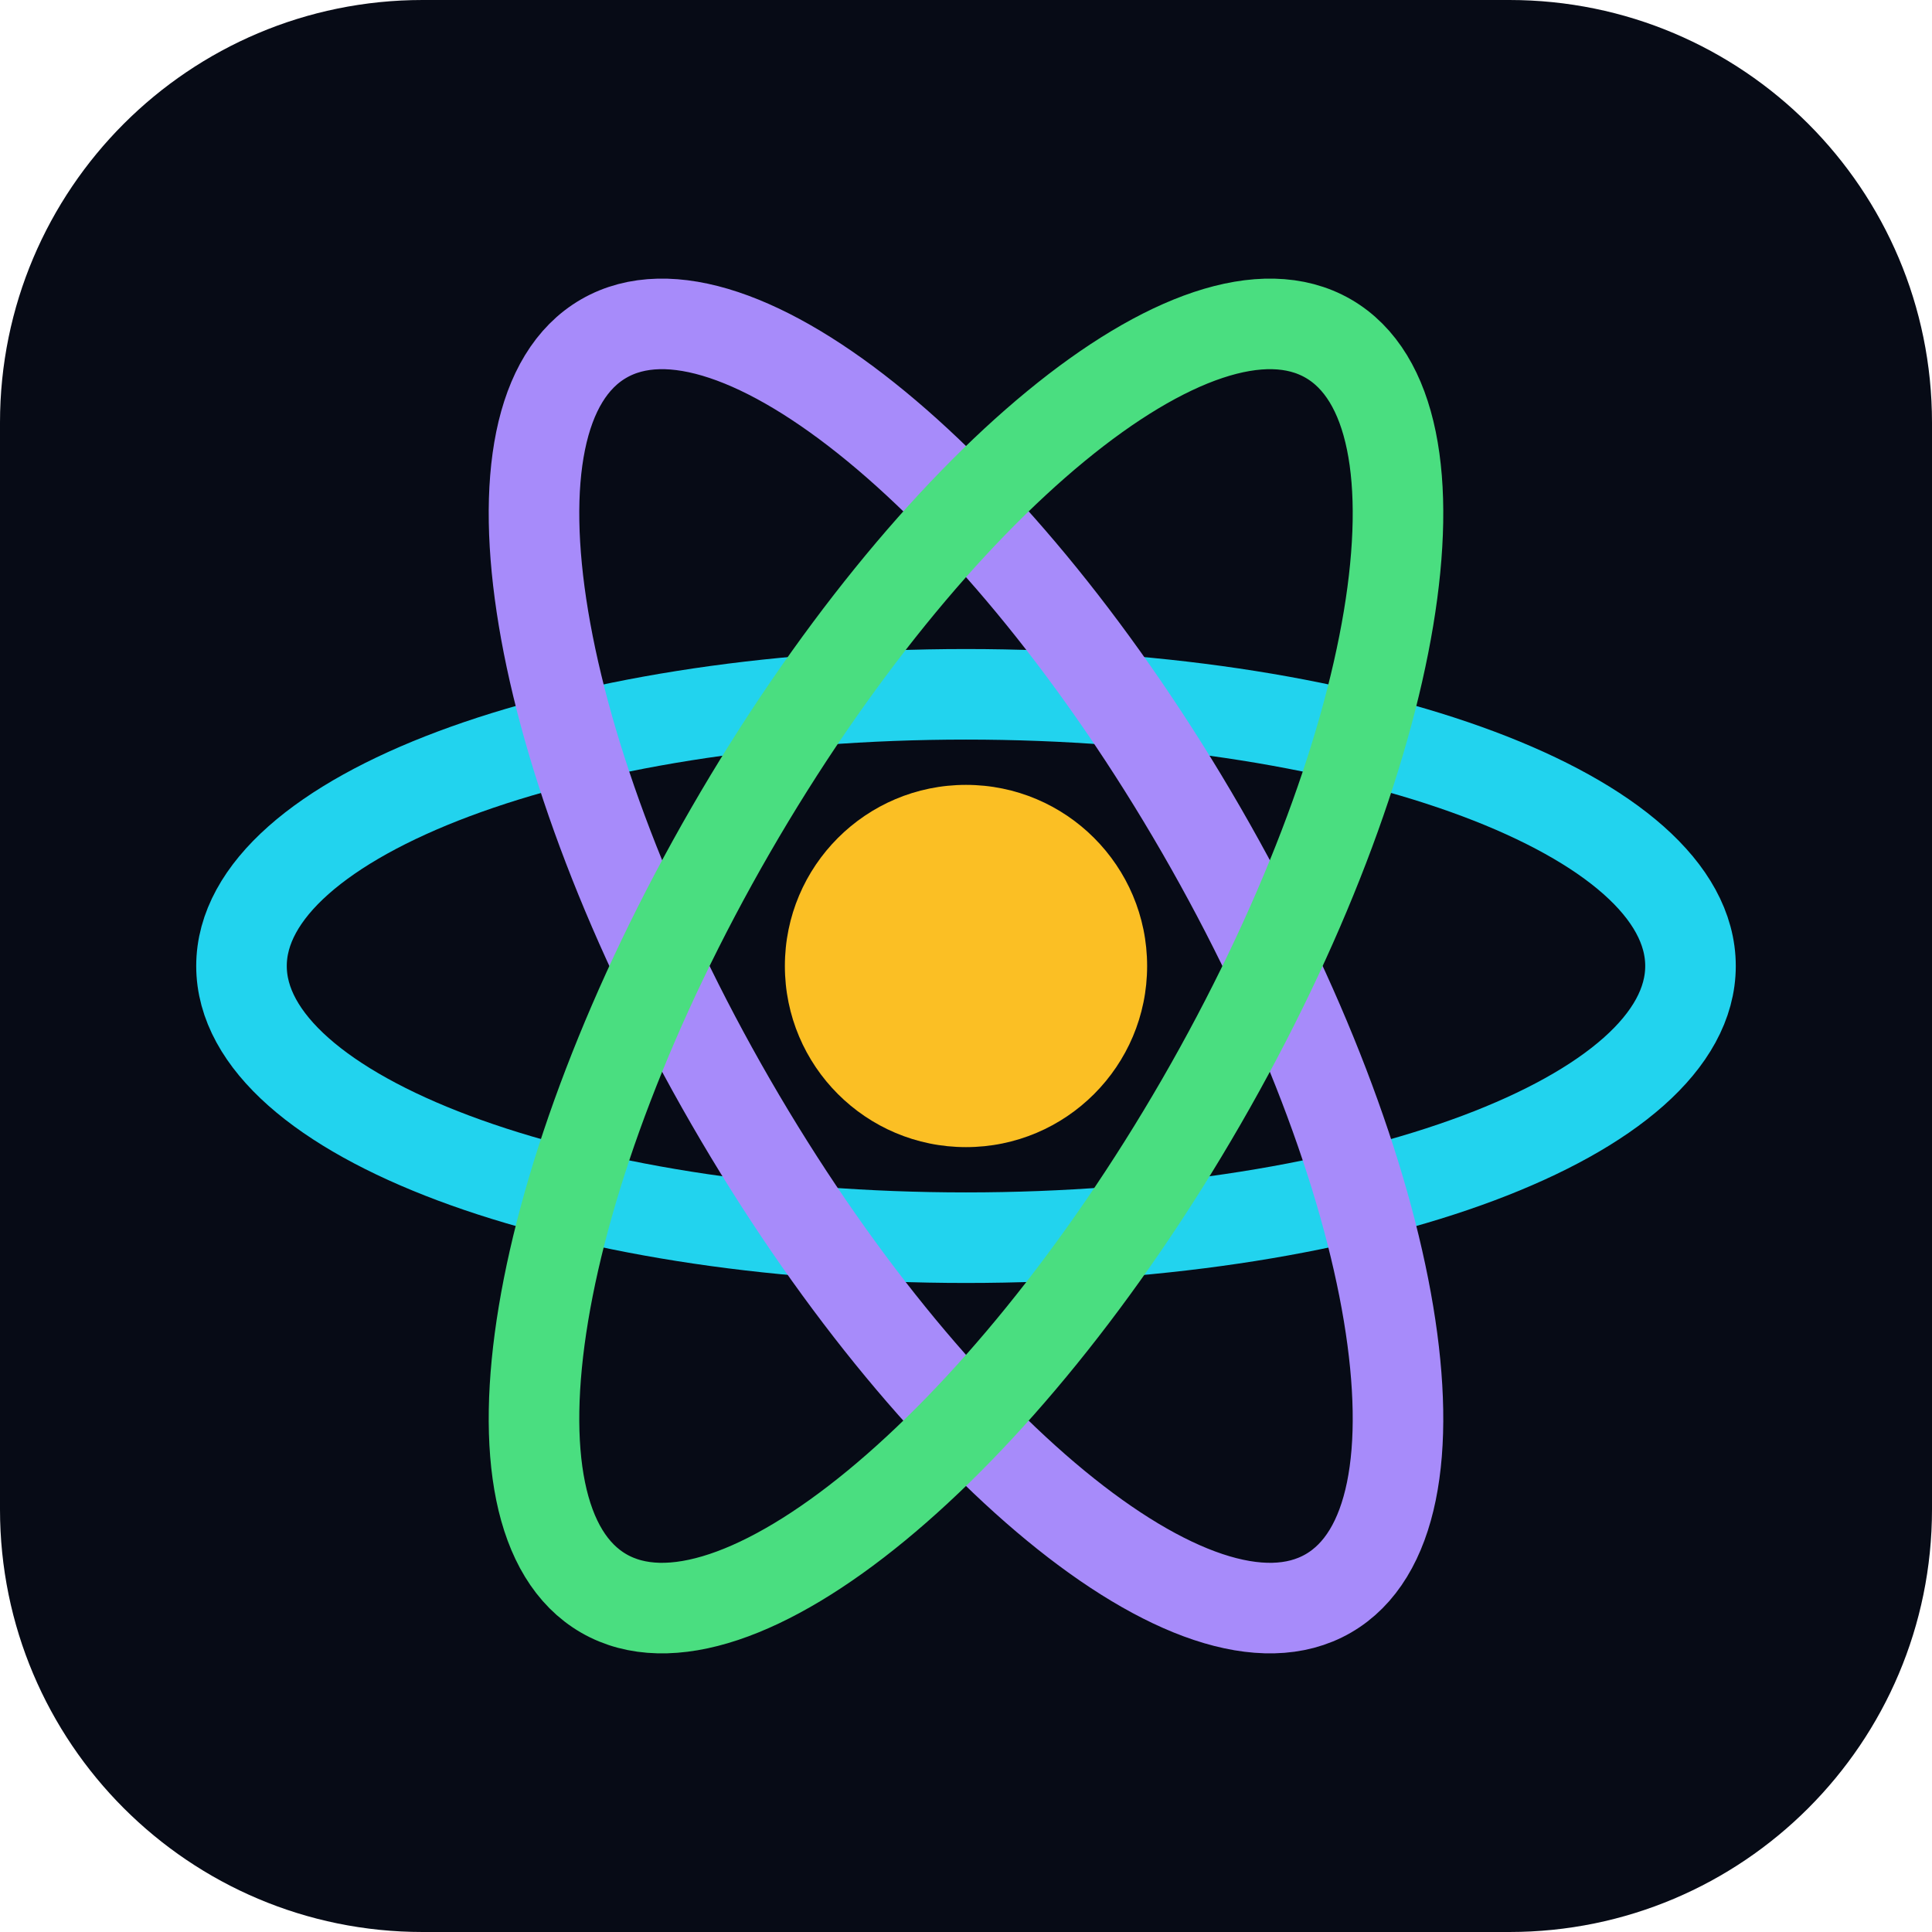
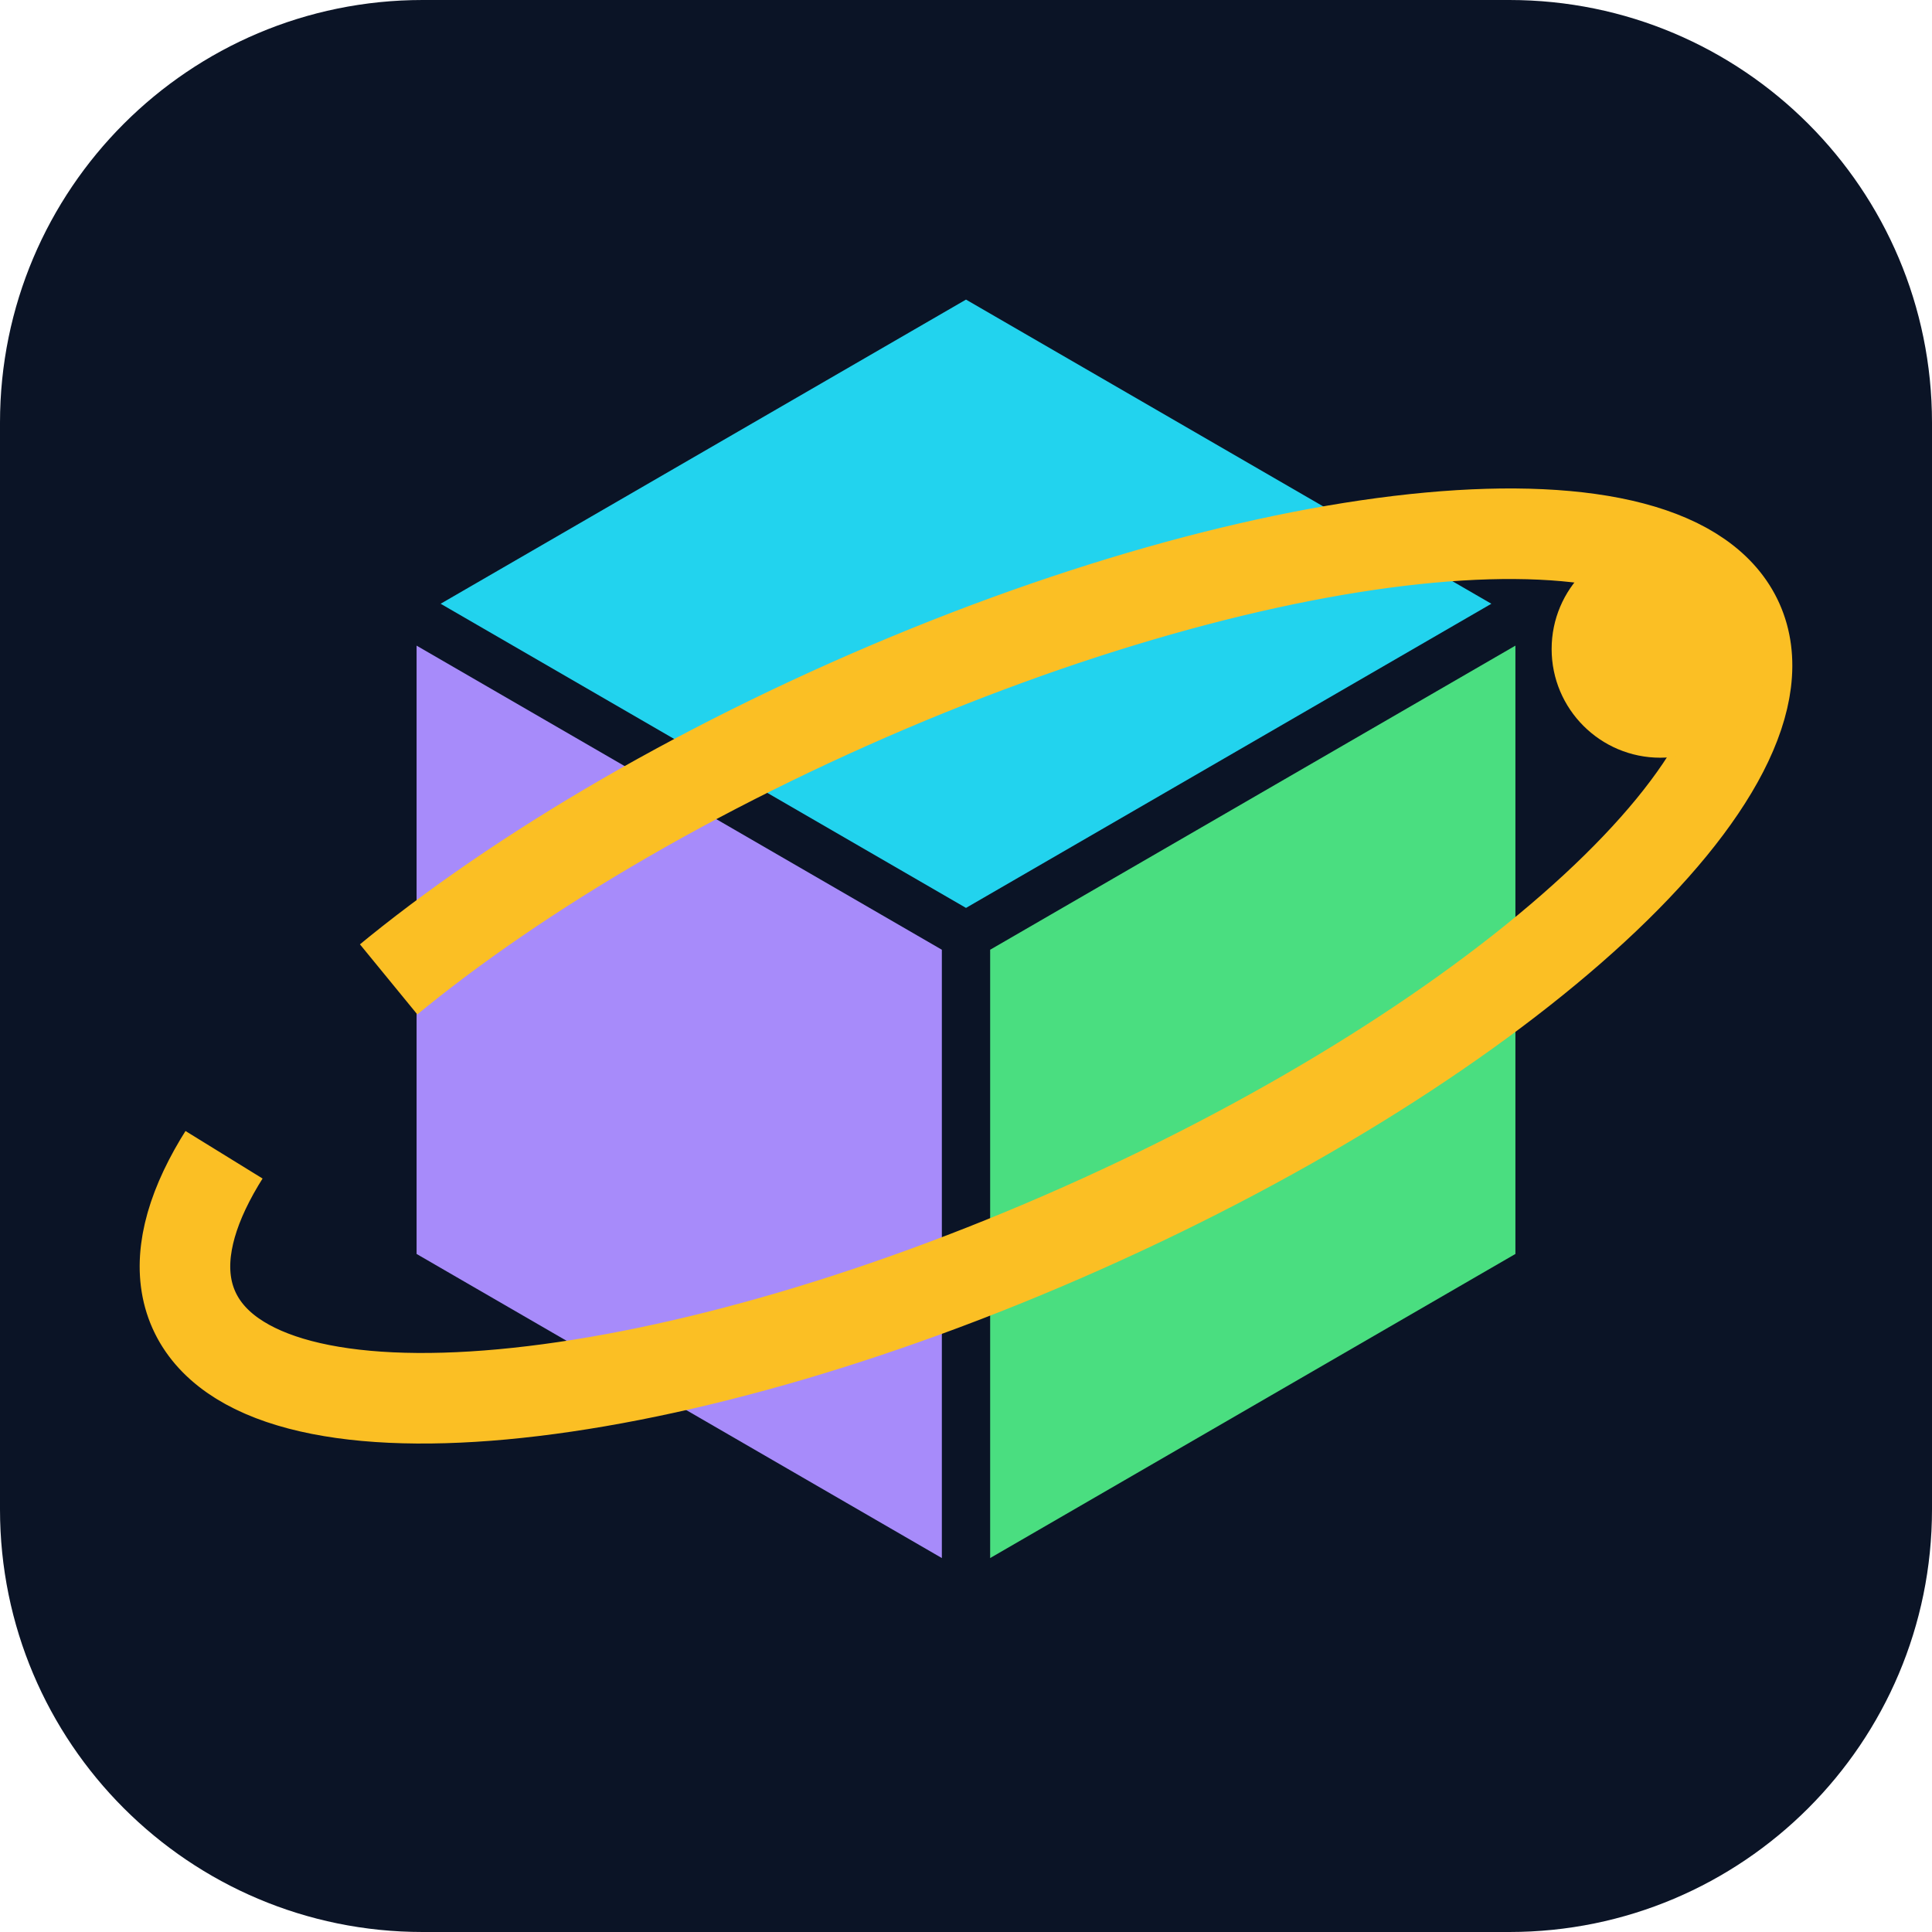
<svg xmlns="http://www.w3.org/2000/svg" viewBox="0 0 64 64">
-   <rect width="64" height="64" rx="14" fill="#070b16" />
-   <ellipse cx="32" cy="32" rx="24" ry="9" fill="none" stroke="#22d3ee" stroke-width="3" />
-   <ellipse cx="32" cy="32" rx="24" ry="9" fill="none" stroke="#a78bfa" stroke-width="3" transform="rotate(60 32 32)" />
-   <ellipse cx="32" cy="32" rx="24" ry="9" fill="none" stroke="#4ade80" stroke-width="3" transform="rotate(-60 32 32)" />
-   <circle cx="32" cy="32" r="6" fill="#fbbf24" />
+   <rect width="64" height="64" rx="14" fill="#0b1426" />
+   <path d="M32 9 L51 20 L32 31 L13 20 Z" fill="#22d3ee" />
+   <path d="M13 20 L32 31 V53 L13 42 Z" fill="#a78bfa" />
+   <path d="M51 20 L32 31 V53 L51 42 Z" fill="#4ade80" />
+   <path d="M32 9 L51 20 V42 L32 53 L13 42 V20 Z M13 20 L32 31 L51 20 M32 31 V53" fill="none" stroke="#0b1426" stroke-width="1.6" stroke-linejoin="round" />
+   <ellipse cx="32" cy="32" rx="28" ry="9.5" fill="none" stroke="#fbbf24" stroke-width="3" transform="rotate(-24 32 32)" stroke-dasharray="68 8" />
+   <circle cx="55" cy="21.5" r="3.6" fill="#fbbf24" />
</svg>
